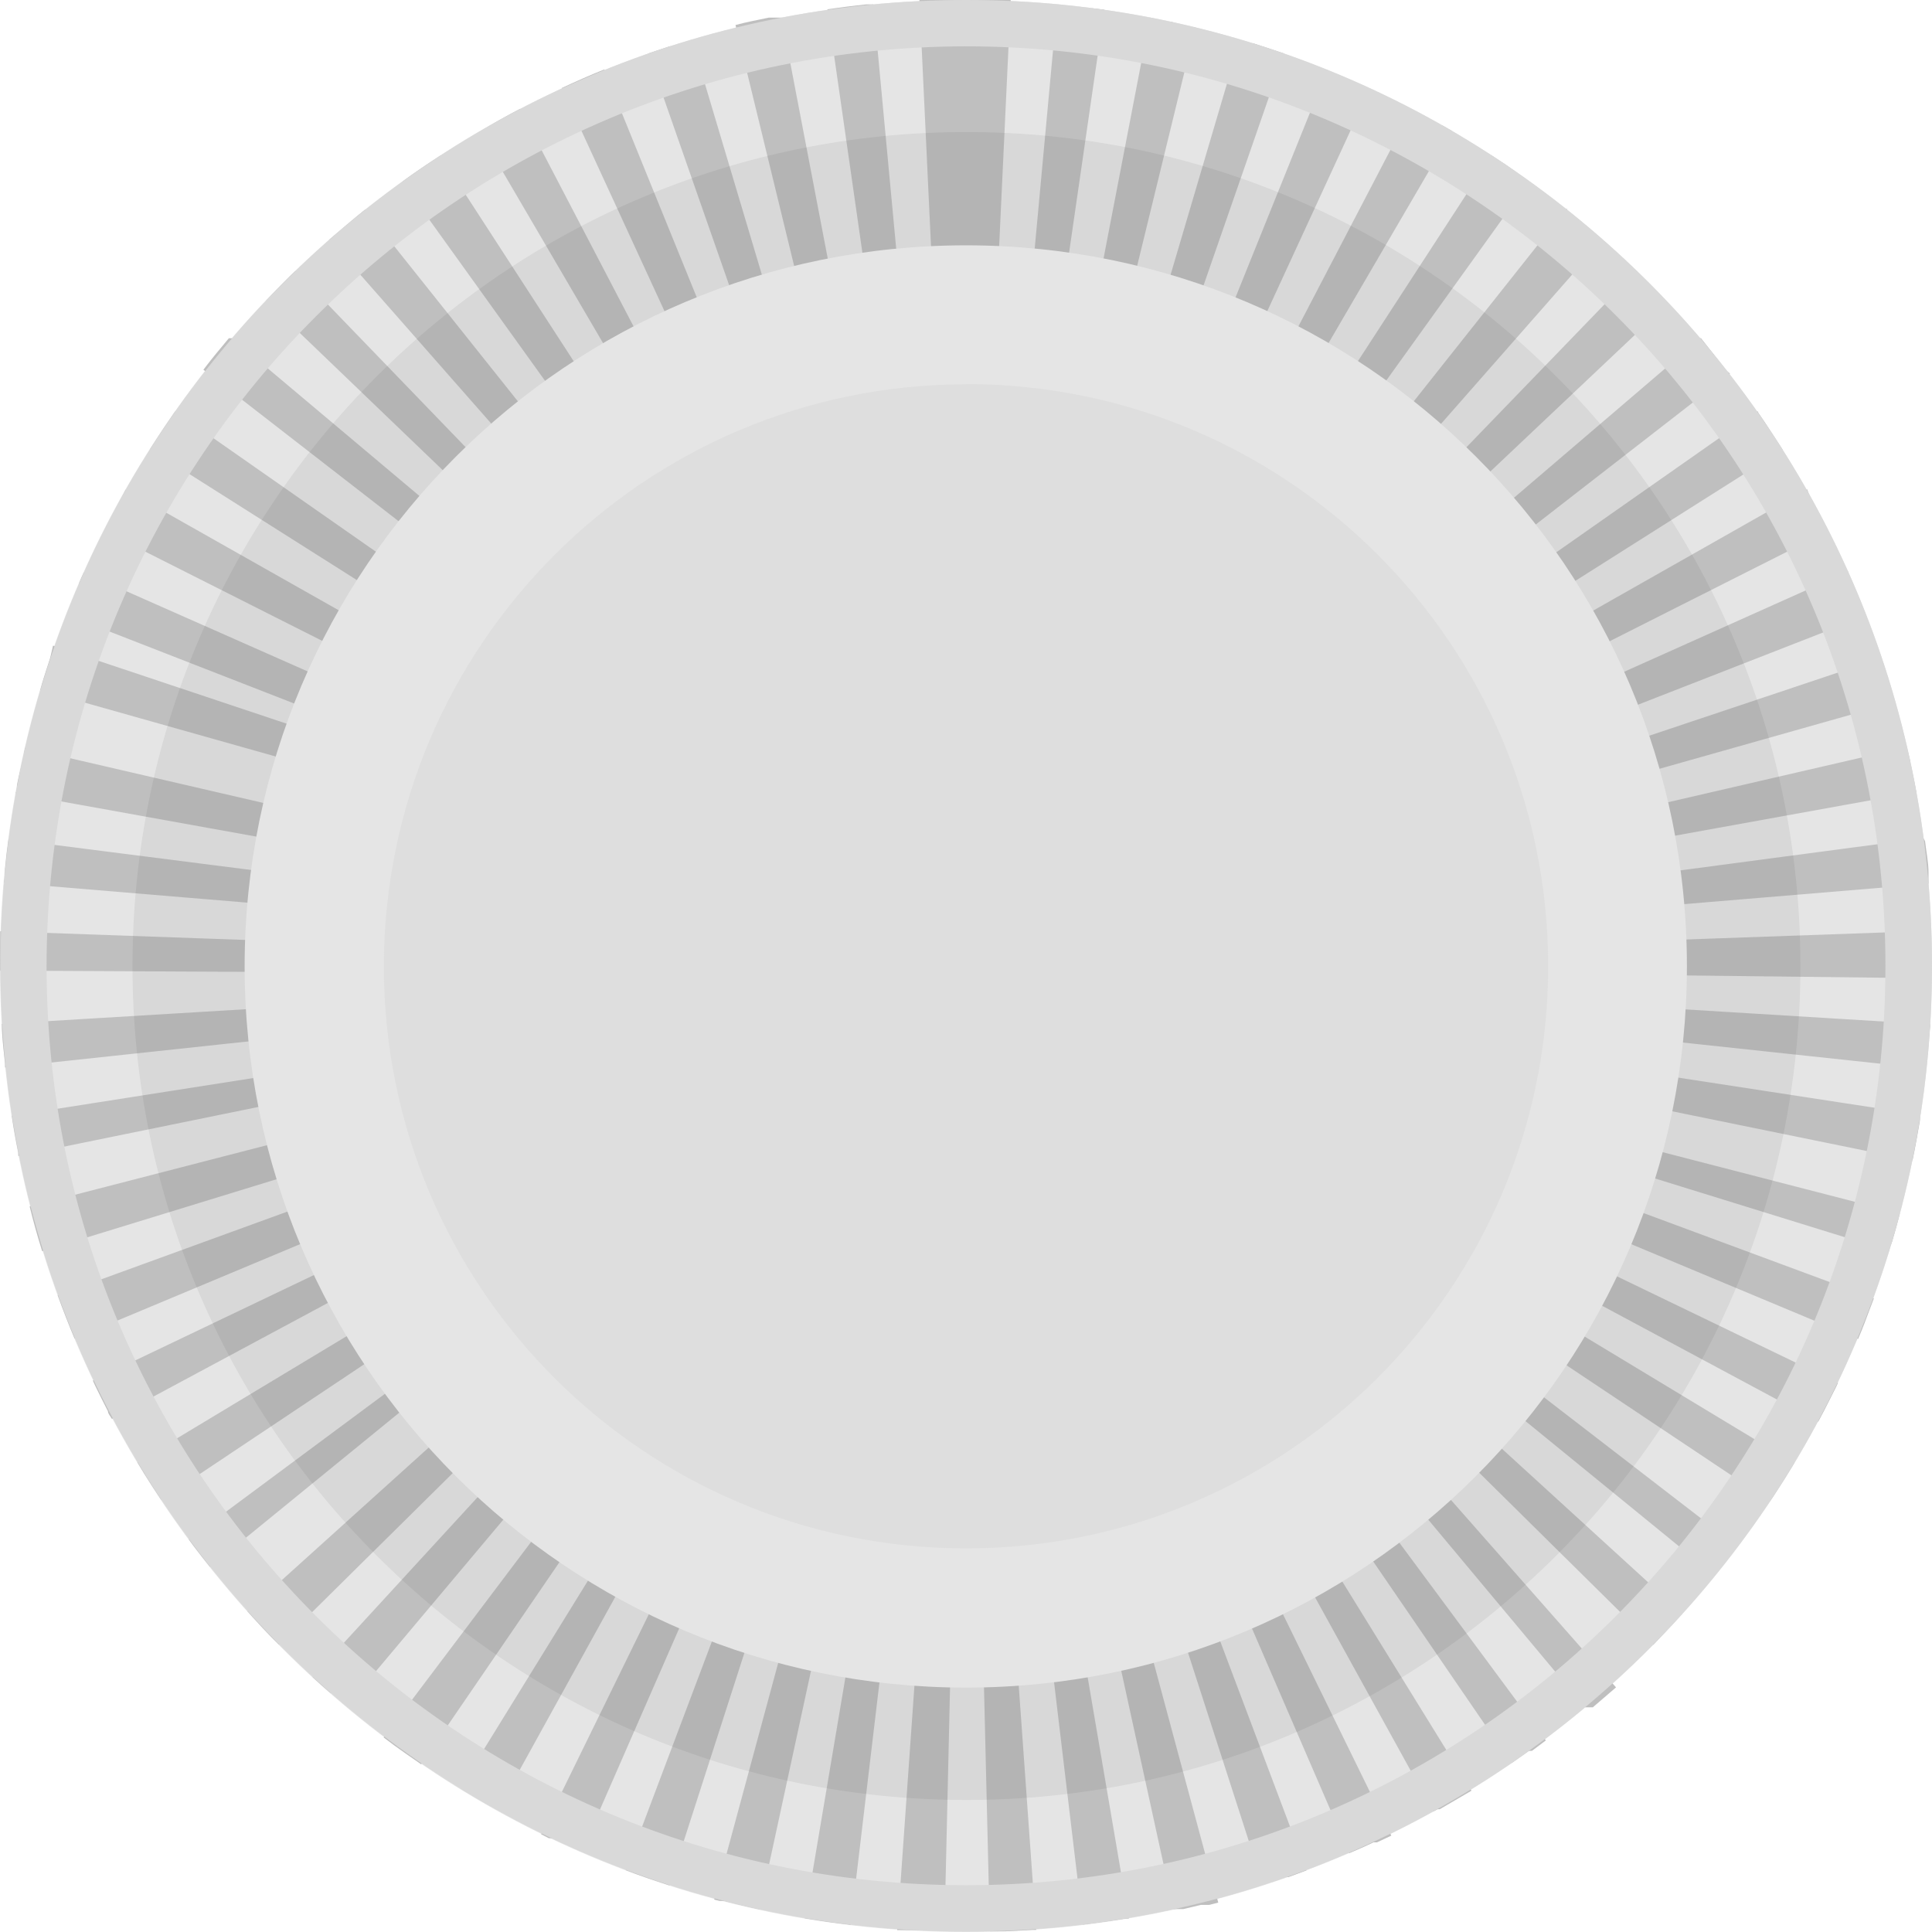
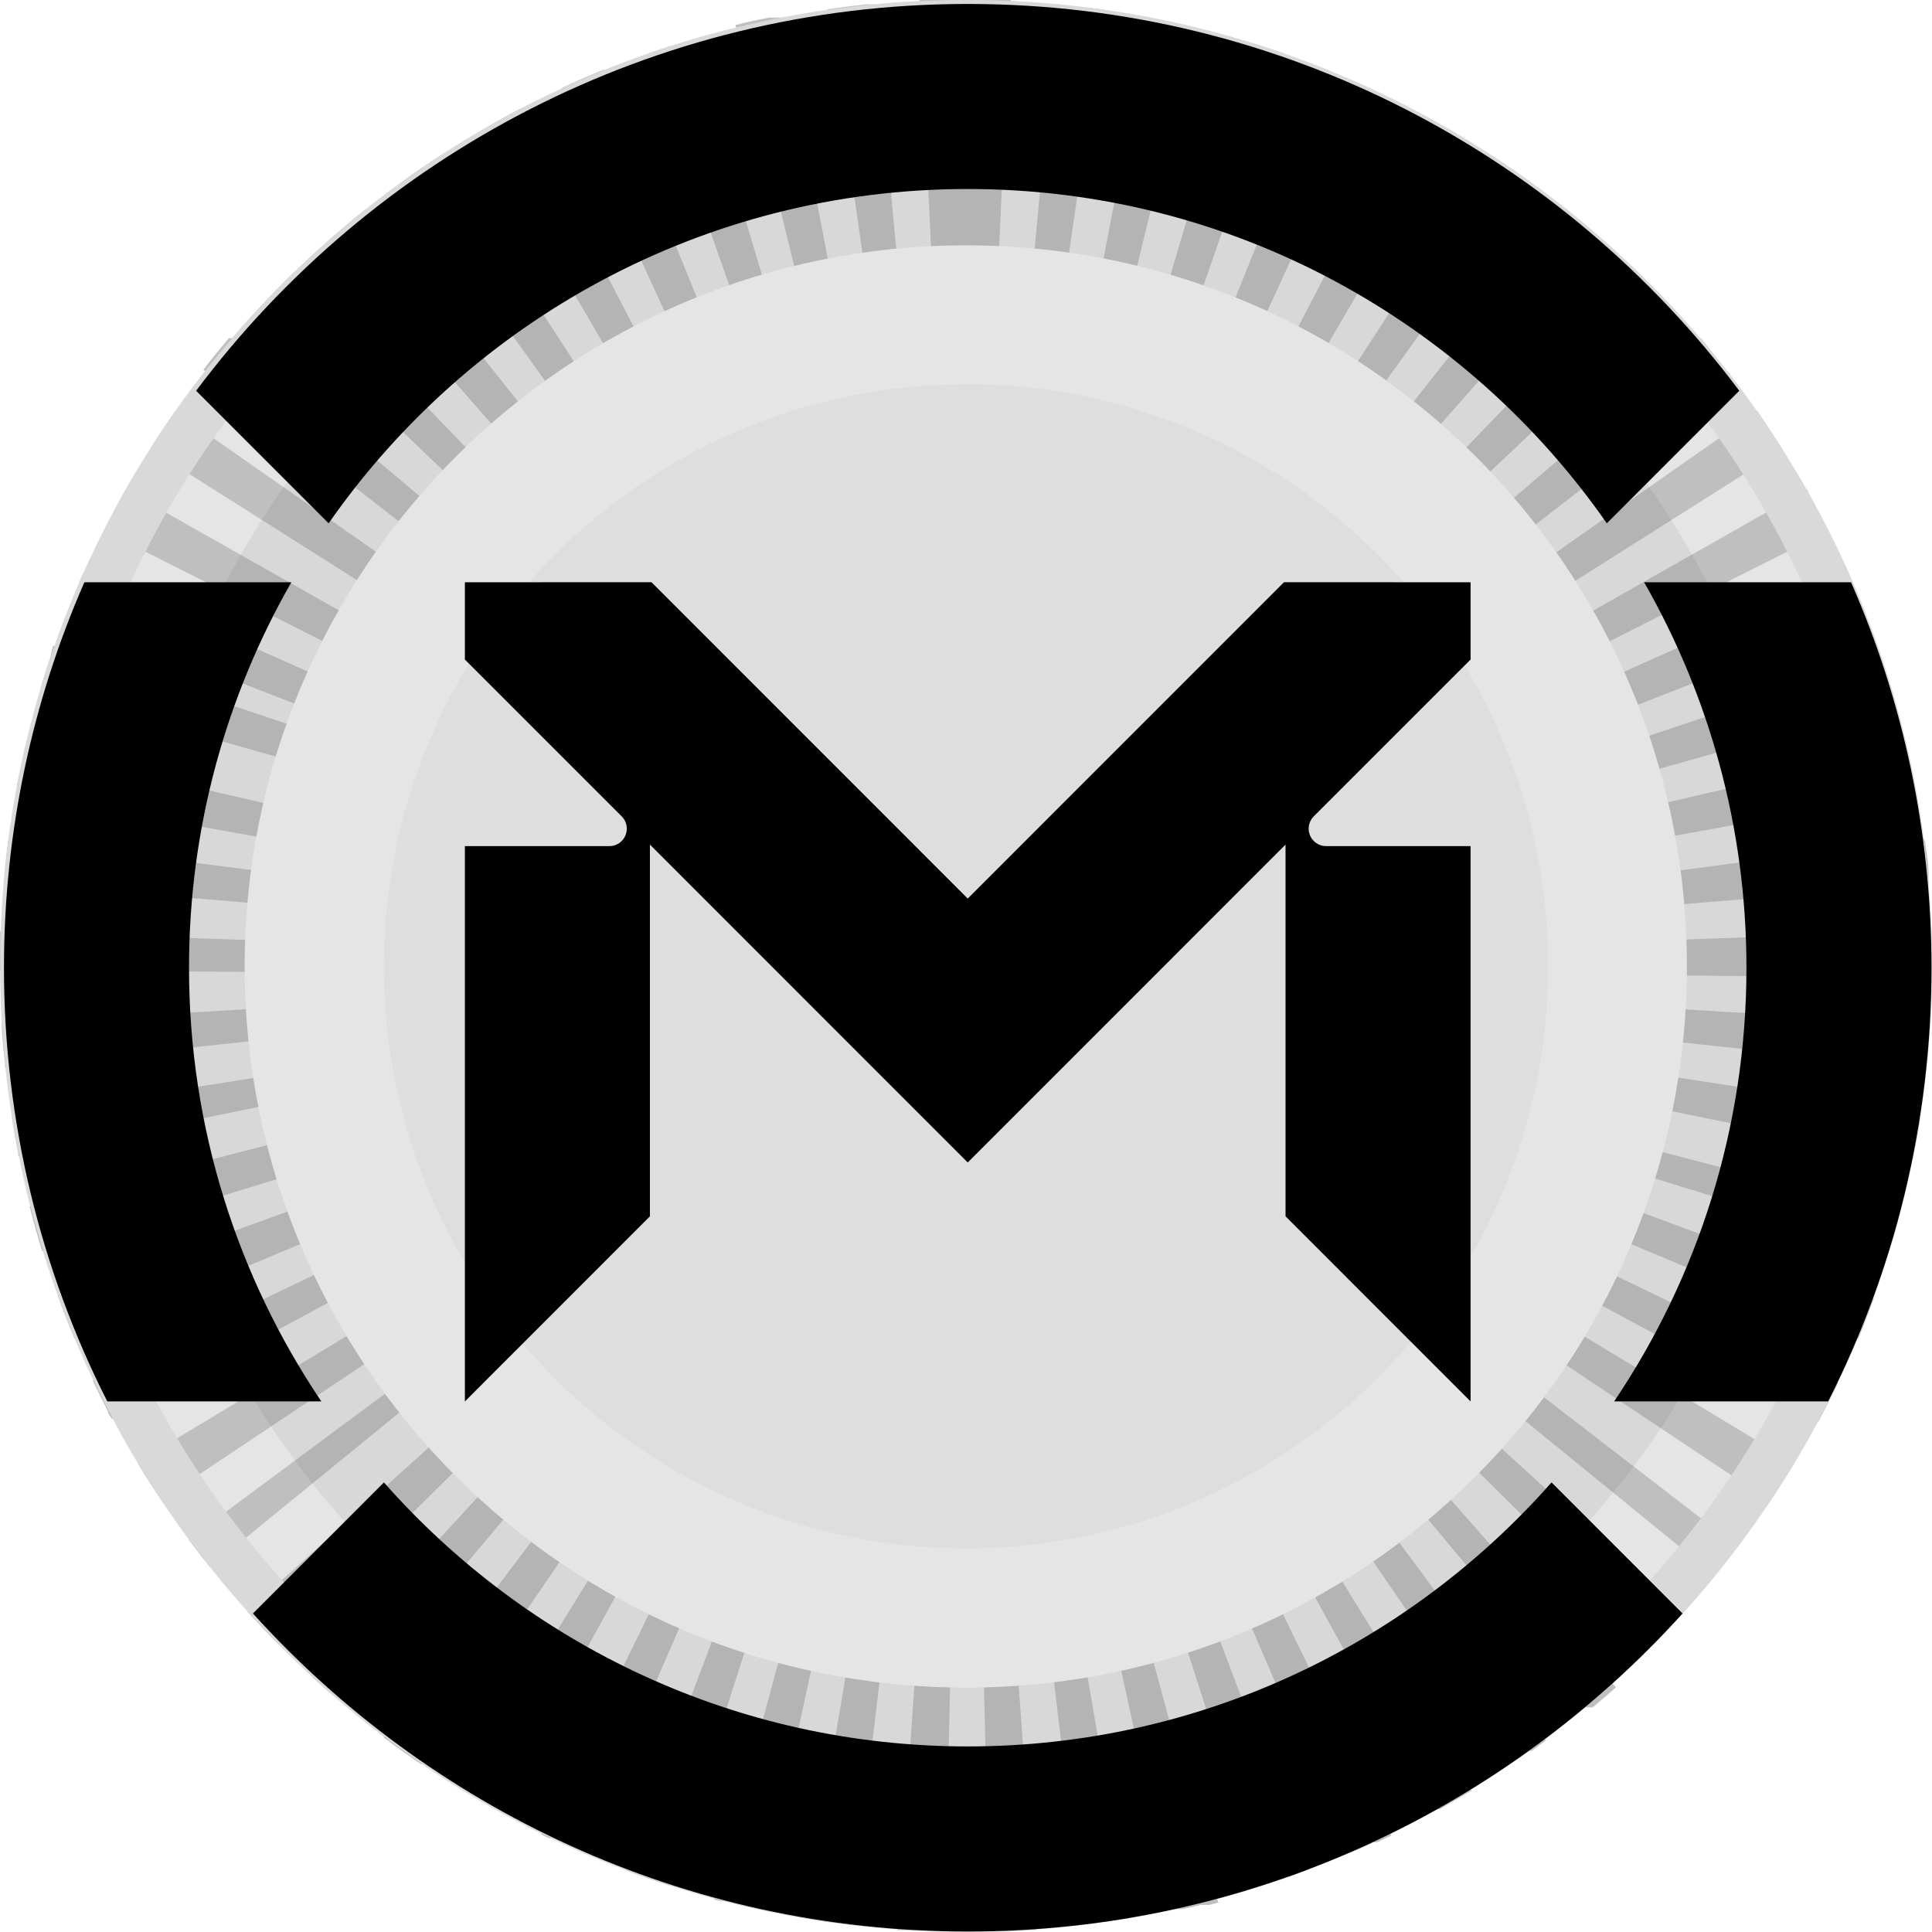
- <svg xmlns="http://www.w3.org/2000/svg" id="Layer_2" data-name="Layer 2" width="83.4" height="83.4" viewBox="0 0 83.4 83.4">
-   <defs>
-     <style>
+ <svg xmlns="http://www.w3.org/2000/svg" id="Layer_2" data-name="Layer 2" width="83.4" height="83.4" viewBox="0 0 83.4 83.4" version="1.1" xml:space="preserve">
+   <defs id="defs1">
+     <style id="style1">
      .cls-1 {
        opacity: .06;
      }

      .cls-2, .cls-3, .cls-4, .cls-5, .cls-6 {
        stroke-width: 0px;
      }

      .cls-3 {
        fill: #dedede;
      }

      .cls-4 {
        fill: #d9d9d9;
      }

      .cls-5 {
        fill: #bfbfbf;
      }

      .cls-6 {
        fill: #e5e5e5;
      }
    </style>
  </defs>
  <g id="Layer_1-2" data-name="Layer 1">
    <g id="LS_pressed" data-name="LS pressed">
-       <g>
-         <path class="cls-6" d="m83.4,41.7c0,23.03-18.67,41.7-41.7,41.7S0,64.73,0,41.7C0,18.67,18.67,0,41.7,0c23.02,0,41.69,18.66,41.7,41.68v.02Z" />
-         <path class="cls-5" d="m41.7,0h-2.01l.94,20h1.07V0Zm-4,.19h-.31c-.56.06-1.12.13-1.67.21l2.84,19.79c.34,0,.69-.09,1-.12L37.7.19Zm-4,.57h-.51c-.48.1-1,.2-1.44.32l4.73,19.43c.34-.08.68-.16,1-.22L33.74.76h-.04Zm-3.88,1l-.8.24h-.11l-.93.31,6.6,18.88c.32-.11.65-.22,1-.31L29.86,1.71l-.04.05Zm-3.74,1.24c-.62.25-1.23.52-1.83.8l8.38,18.2c.31-.15.63-.29,1-.42L26.08,3Zm-3.63,1.7c-.59.31-1.17.63-1.75,1l10.09,17.24c.3-.18.6-.35.91-.51L22.45,4.7Zm-3.44,2.02c-.56.36-1.11.73-1.65,1.13l11.65,16.22c.29-.2.57-.4.87-.59L19.01,6.72Zm-3.25,2.33c-.53.42-1,.85-1.54,1.29l13.19,15c.26-.23.53-.45.8-.67l-12.45-15.62Zm-3,2.64c-.29.27-.56.55-.84.84h0l-.43.45,14.42,13.84c.23-.25.48-.5.73-.74l-13.89-14.39h.01Zm-2.75,2.91h-.13c-.38.45-.75.9-1.1,1.36h0l15.8,12.26c.21-.27.43-.54.66-.81l-15.23-12.81Zm-2.45,3.16l-.16.24h0c-.32.46-.62.92-.92,1.39l16.9,10.7c.18-.29.38-.59.58-.87L7.56,17.76Zm-2.14,3.38l-.41.86h0l-.49.93,17.85,9c.16-.31.32-.62.5-.92L5.42,21.14Zm-1.8,3.57c-.07.15-.14.3-.2.45h0v.06h0s0,.04,0,.06h0c-.18.42-.36.84-.52,1.27l18.63,7.26c.13-.32.26-.64.4-1L3.62,24.71Zm-1.46,3.72c-.09.27-.17.54-.26.81h0c-.06.18-.11.36-.16.55l19.25,5.43c.09-.33.19-.67.3-1L2.29,27.87l-.13.56Zm-1.08,3.85c-.07.53-.24,1.06-.34,1.59,0,.13,0,.25-.07.37l19.69,3.55c.06-.34.13-.68.2-1L1.08,32.28Zm-.71,3.94c-.06.42-.11.85-.15,1.28H.22c0,.2,0,.39-.05.59l19.93,1.66c0-.35.07-.7.11-1L.37,36.22ZM.01,40.2v1H.01v.06H.01v.24H.01v.4l20,.1v-1.09L.01,40.2Zm20,2.8L.08,44.2c0,.57.08,1.14.14,1.7H.22c0,.06,0,.12,0,.18l19.88-2.13c0-.34-.06-.69-.08-1v.05Zm.22,2.08L.51,48.17h0c.08.53.17,1.05.28,1.57h0v.16l19.59-4c-.06-.34-.13-.68-.18-1l.03.18Zm.42,2L1.28,52.08c.16.65.34,1.29.54,1.93l19.19-5.89c-.1-.33-.2-.67-.28-1l-.08-.04Zm.61,2l-18.77,6.83c.23.63.47,1.25.73,1.87l18.45-7.72c-.13-.32-.26-.64-.37-1l-.04.02Zm.79,1.9l-18.04,8.62.1.22h0c.18.37.36.73.55,1.1h0c0,.11.11.22.17.33l17.62-9.46c-.16-.31-.32-.62-.47-.93l.07.12Zm1,1.83l-17.12,10.31.29.48h0c.24.38.49.77.74,1.14l16.63-11.1c-.19-.29-.38-.58-.55-.88v.05Zm1.15,1.73l-16.05,11.91.22.3h0c.23.3.46.6.7.89l15.5-12.64c-.22-.27-.43-.55-.64-.83l.27.37Zm1.32,1.62l-14.84,13.39c.44.49.9,1,1.37,1.45l14.22-14.06c-.24-.24-.49-.5-.72-.76l-.03-.02Zm1.49,1.51l-13.52,14.72c.25.23.5.46.76.68h.06l.66.57,12.84-15.28c-.27-.22-.53-.46-.79-.69h0Zm1.62,1.33l-12.07,16c.3.23.61.46.93.68l.69.48,11.29-16.5c-.28-.2-.57-.4-.84-.61v-.05Zm1.72,1.18l-10.49,17,.1.07h0c.5.3,1,.6,1.52.88h0l9.67-17.51c-.31-.17-.61-.34-.9-.52l.1.08Zm1.82,1l-8.81,18,.33.17h.16c.42.2.84.39,1.26.57l8-18.3c-.32-.13-.64-.28-.94-.43h0Zm1.9.82l-7.06,18.73c.62.24,1.25.45,1.89.66l6.12-19-1-.34.05-.05Zm2,.63l-5.24,19.37.24.06h.21c.49.13.99.25,1.5.36l4.23-19.54c-.34-.07-.68-.15-1-.24h.06Zm2,.44l-3.33,19.74c.5.08,1,.16,1.51.22l.47.06,2.36-19.86c-.34,0-.69-.09-1-.15h0Zm2.07.25l-1.41,20h2.04l.46-20h-1.09Zm3.16,0l-1.05.05.48,20h.69l1.18-.06h.13l-1.43-20h0Zm2.08-.25c-.34.06-.69.11-1,.15l2.37,19.86c.61-.08,1.22-.16,1.83-.26h.15l-3.37-19.74h.02Zm2-.44c-.33.09-.67.17-1,.24l4.27,19.54h.43l.76-.18h.36l.39-.1-5.2-19.32v-.18Zm2-.63l-1,.34,6.13,19,.92-.31h.19l.78-.29-7.06-18.74h.04Zm1.91-.83l-1,.44,7.95,18.39c.35-.15.7-.3,1.05-.47h.15l.62-.29-8.81-18,.04-.07Zm1.81-1c-.29.18-.59.36-.89.52l9.66,17.51.18-.1h.1l1.37-.8-10.5-17,.08-.13Zm1.68-1.17c-.27.21-.56.42-.84.61l11.3,16.5.75-.53h.14l.6-.45-11.95-16.13Zm1.61-1.34c-.26.24-.52.47-.79.69l12.82,15.35h.34l1-.86h0l-13.37-15.18Zm1.47-1.49c-.23.26-.48.52-.72.77l14.23,14.06h0l.93-1h0c.1-.12.21-.24.32-.35,0,0-14.76-13.48-14.76-13.48Zm1.32-1.61c-.21.27-.42.55-.64.82l15.47,12.62h0c.21-.26.42-.52.62-.79h0c.11-.16.23-.31.35-.47,0,0-15.8-12.18-15.8-12.18Zm1.15-1.74c-.17.3-.36.59-.55.88l16.63,11.1.14-.21h0c.31-.47.61-.95.9-1.43h0s-17.12-10.34-17.12-10.34Zm1-1.83c-.14.32-.3.63-.46.93l17.62,9.45.27-.51.42-.83h0c.06-.11.11-.22.16-.33l-18.03-8.7h.02Zm.8-1.9c-.12.32-.24.64-.37,1l18.45,7.71c.1-.23.19-.46.28-.69h0c.13-.36.27-.71.4-1.06l-18.78-6.96h.02Zm.61-2c-.09.33-.18.67-.28,1l19.09,5.91c0-.14.08-.27.13-.41h0c.12-.4.23-.81.33-1.21l-19.37-5,.1-.29Zm.41-2c-.05.34-.11.67-.18,1l19.59,4c.12-.57.22-1.15.32-1.72,0-.08,0-.17,0-.25l-19.75-3.03h.02Zm.21-2.09c0,.35-.05.7-.09,1l19.89,2.13c0-.24,0-.47.07-.71h0c0-.38.06-.76.09-1.14v-.06l-19.96-1.22Zm20-2.82l-20,.71v1.11l20,.23v-.43h0v-.09h0v-.17h0v-.34h0v-.44h0v-.09h0v-.15h0c0-.09,0-.18,0-.27v-.07Zm-.33-4l-19.82,2.63c0,.34.08.69.11,1l19.93-1.66v-.47h0c0-.46-.1-.92-.15-1.37l-.07-.13Zm-.72-3.93l-19.48,4.5.21,1,19.68-3.56c-.06-.31-.12-.63-.19-.95h0l-.07-.32h0v-.06h0l-.06-.24-.09-.37Zm-1.08-3.85l-19,6.36c.11.33.21.66.3,1l19.25-5.44h0c-.14-.49-.29-1-.45-1.46h0c0-.1-.07-.19-.1-.29v-.17Zm-1.46-3.73l-18.25,8.18c.14.32.28.64.4,1l18.63-7.27c-.24-.62-.5-1.24-.77-1.85v-.06Zm-1.76-3.55l-17.42,9.88c.17.3.33.61.49.92l17.84-9c-.26-.52-.54-1-.82-1.55h0l-.09-.25Zm-2.14-3.37l-16.4,11.5c.2.28.4.57.58.86l16.9-10.7-.13-.2h0c-.21-.33-.43-.66-.65-1h0l-.26-.38-.04-.08Zm-2.45-3.16l-15.2,13c.23.26.45.53.66.81l15.8-12.27-.15-.13h0l-.12-.15-.99-1.26Zm-2.75-2.91l-13.91,14.4c.25.24.5.49.73.74l14.52-13.72h0c-.46-.49-.93-1-1.41-1.42h.07Zm-3.04-2.68l-12.45,15.7c.28.21.55.44.81.67l13.18-15-.23-.21h0c-.41-.35-.83-.7-1.26-1l-.05-.16Zm-3.24-2.29l-10.9,16.77c.29.19.58.38.86.59l11.66-16.23-.46-.33h0l-.54-.39h0l-.55-.36-.07-.05Zm-3.45-2l-9.24,17.72.91.5,10.08-17.27-.44-.25h-.05c-.4-.23-.81-.44-1.21-.66l-.05-.04Zm-3.64-1.71l-7.48,18.56.95.41L59.14,3.81h-.31c-.5-.23-1-.44-1.53-.65v-.16Zm-3.77-1.3l-5.66,19.18,1,.32,6.56-18.89-1.33-.44h-.15l-.42-.13v-.04Zm-3.89-.94l-3.78,19.63,1,.22L51.6,1.18h-.23l-.82-.24h-.24l-.67-.18Zm-4-.57l-1.84,19.91c.34,0,.69.07,1,.12L47.67.42l-.5-.06h-.16l-.9-.1h-.37l-.1-.07ZM41.64,0v20h1.05L43.63,0h-1.99Z" />
+       <g id="g2">
+         <path class="cls-6" d="m83.4,41.7c0,23.03-18.67,41.7-41.7,41.7S0,64.73,0,41.7C0,18.67,18.67,0,41.7,0c23.02,0,41.69,18.66,41.7,41.68v.02Z" id="path1" />
+         <path class="cls-5" d="m41.7,0h-2.01l.94,20h1.07V0Zm-4,.19h-.31c-.56.06-1.12.13-1.67.21l2.84,19.79c.34,0,.69-.09,1-.12L37.7.19Zm-4,.57h-.51c-.48.1-1,.2-1.44.32l4.73,19.43c.34-.08.68-.16,1-.22L33.74.76h-.04Zm-3.88,1l-.8.24h-.11l-.93.31,6.6,18.88c.32-.11.65-.22,1-.31L29.86,1.71l-.04.05Zm-3.74,1.24c-.62.25-1.23.52-1.83.8l8.38,18.2c.31-.15.63-.29,1-.42L26.08,3Zm-3.63,1.7c-.59.31-1.17.63-1.75,1l10.09,17.24c.3-.18.6-.35.91-.51L22.45,4.7Zm-3.44,2.02c-.56.36-1.11.73-1.65,1.13l11.65,16.22c.29-.2.57-.4.87-.59L19.01,6.72Zm-3.25,2.33c-.53.42-1,.85-1.54,1.29l13.19,15c.26-.23.53-.45.8-.67l-12.45-15.62Zm-3,2.64c-.29.27-.56.55-.84.84h0l-.43.45,14.42,13.84c.23-.25.48-.5.73-.74l-13.89-14.39h.01Zm-2.75,2.91h-.13c-.38.45-.75.9-1.1,1.36h0l15.8,12.26c.21-.27.43-.54.66-.81l-15.23-12.81Zm-2.45,3.16l-.16.24h0c-.32.46-.62.92-.92,1.39l16.9,10.7c.18-.29.38-.59.58-.87L7.56,17.76Zm-2.14,3.38l-.41.86h0l-.49.93,17.85,9c.16-.31.32-.62.5-.92L5.42,21.14Zm-1.8,3.57c-.07.15-.14.3-.2.45h0v.06h0s0,.04,0,.06h0c-.18.42-.36.84-.52,1.27l18.63,7.26c.13-.32.26-.64.4-1L3.62,24.71Zm-1.46,3.72c-.09.27-.17.54-.26.81h0c-.06.18-.11.36-.16.55l19.25,5.43c.09-.33.19-.67.3-1L2.29,27.87l-.13.56Zm-1.08,3.85c-.07.53-.24,1.06-.34,1.59,0,.13,0,.25-.07.37l19.69,3.55c.06-.34.13-.68.2-1L1.08,32.28Zm-.71,3.94c-.06.42-.11.85-.15,1.28H.22c0,.2,0,.39-.05.59l19.93,1.66c0-.35.07-.7.11-1L.37,36.22ZM.01,40.2v1H.01v.06H.01v.24H.01v.4l20,.1v-1.09L.01,40.2Zm20,2.8L.08,44.2c0,.57.08,1.14.14,1.7H.22c0,.06,0,.12,0,.18l19.88-2.13c0-.34-.06-.69-.08-1v.05Zm.22,2.08L.51,48.17h0c.08.53.17,1.05.28,1.57h0v.16l19.59-4c-.06-.34-.13-.68-.18-1l.03.18Zm.42,2L1.28,52.08c.16.65.34,1.29.54,1.93l19.19-5.89c-.1-.33-.2-.67-.28-1l-.08-.04Zm.61,2l-18.77,6.83c.23.63.47,1.25.73,1.87l18.45-7.72c-.13-.32-.26-.64-.37-1l-.04.02Zm.79,1.9l-18.04,8.62.1.22h0c.18.37.36.73.55,1.1h0c0,.11.11.22.17.33l17.62-9.46c-.16-.31-.32-.62-.47-.93l.07.12Zm1,1.83l-17.12,10.31.29.48h0c.24.38.49.77.74,1.14l16.63-11.1c-.19-.29-.38-.58-.55-.88v.05Zm1.15,1.73l-16.05,11.91.22.3h0c.23.3.46.6.7.89l15.5-12.64c-.22-.27-.43-.55-.64-.83l.27.37Zm1.32,1.62l-14.84,13.39c.44.49.9,1,1.37,1.45l14.22-14.06c-.24-.24-.49-.5-.72-.76l-.03-.02Zm1.49,1.51l-13.52,14.72c.25.23.5.46.76.68h.06l.66.57,12.84-15.28c-.27-.22-.53-.46-.79-.69h0Zm1.62,1.33l-12.07,16c.3.23.61.46.93.68l.69.48,11.29-16.5c-.28-.2-.57-.4-.84-.61v-.05Zm1.72,1.18l-10.49,17,.1.07h0c.5.3,1,.6,1.52.88h0l9.67-17.51c-.31-.17-.61-.34-.9-.52l.1.08Zm1.82,1l-8.81,18,.33.17h.16c.42.2.84.39,1.26.57l8-18.3c-.32-.13-.64-.28-.94-.43h0Zm1.9.82l-7.06,18.73c.62.24,1.25.45,1.89.66l6.12-19-1-.34.05-.05Zm2,.63l-5.24,19.37.24.06h.21c.49.13.99.25,1.5.36l4.23-19.54c-.34-.07-.68-.15-1-.24h.06Zm2,.44l-3.33,19.74c.5.08,1,.16,1.51.22l.47.06,2.36-19.86c-.34,0-.69-.09-1-.15h0Zm2.07.25l-1.41,20h2.04l.46-20h-1.09Zm3.16,0l-1.05.05.48,20h.69l1.18-.06h.13l-1.43-20h0Zm2.08-.25c-.34.06-.69.11-1,.15l2.37,19.86c.61-.08,1.22-.16,1.83-.26h.15l-3.37-19.74h.02Zm2-.44c-.33.09-.67.17-1,.24l4.27,19.54h.43l.76-.18h.36l.39-.1-5.2-19.32v-.18Zm2-.63l-1,.34,6.13,19,.92-.31h.19l.78-.29-7.06-18.74h.04Zm1.91-.83l-1,.44,7.95,18.39c.35-.15.7-.3,1.05-.47h.15l.62-.29-8.81-18,.04-.07Zm1.81-1c-.29.18-.59.36-.89.52l9.66,17.51.18-.1h.1l1.37-.8-10.5-17,.08-.13Zm1.68-1.17c-.27.21-.56.42-.84.61l11.3,16.5.75-.53h.14l.6-.45-11.95-16.13Zm1.61-1.34c-.26.24-.52.47-.79.69l12.82,15.35h.34l1-.86h0l-13.37-15.18Zm1.47-1.49c-.23.26-.48.52-.72.77l14.23,14.06h0l.93-1h0c.1-.12.21-.24.32-.35,0,0-14.76-13.48-14.76-13.48Zm1.32-1.61c-.21.27-.42.55-.64.82l15.47,12.62h0c.21-.26.42-.52.62-.79h0c.11-.16.23-.31.35-.47,0,0-15.8-12.18-15.8-12.18Zm1.15-1.74c-.17.3-.36.59-.55.88l16.63,11.1.14-.21h0c.31-.47.61-.95.9-1.43h0s-17.12-10.34-17.12-10.34Zm1-1.83c-.14.32-.3.63-.46.93l17.62,9.45.27-.51.42-.83h0c.06-.11.11-.22.16-.33l-18.03-8.7h.02Zm.8-1.9c-.12.32-.24.64-.37,1l18.45,7.71c.1-.23.19-.46.28-.69h0c.13-.36.27-.71.4-1.06l-18.78-6.96h.02Zm.61-2c-.09.33-.18.67-.28,1l19.09,5.91c0-.14.08-.27.13-.41h0c.12-.4.23-.81.33-1.21l-19.37-5,.1-.29Zm.41-2c-.05.34-.11.67-.18,1l19.59,4c.12-.57.22-1.15.32-1.72,0-.08,0-.17,0-.25l-19.75-3.03h.02Zm.21-2.09c0,.35-.05.7-.09,1l19.89,2.13c0-.24,0-.47.07-.71h0c0-.38.06-.76.09-1.14v-.06l-19.96-1.22Zm20-2.82l-20,.71v1.11l20,.23v-.43h0v-.09h0v-.17h0v-.34h0v-.44h0v-.09h0v-.15h0c0-.09,0-.18,0-.27v-.07Zm-.33-4l-19.82,2.63c0,.34.08.69.11,1l19.93-1.66v-.47h0c0-.46-.1-.92-.15-1.37l-.07-.13Zm-.72-3.93l-19.48,4.5.21,1,19.68-3.56c-.06-.31-.12-.63-.19-.95h0l-.07-.32h0v-.06h0l-.06-.24-.09-.37Zm-1.08-3.85l-19,6.36c.11.33.21.66.3,1l19.25-5.44h0c-.14-.49-.29-1-.45-1.46h0c0-.1-.07-.19-.1-.29v-.17Zm-1.46-3.73l-18.25,8.18c.14.32.28.64.4,1l18.63-7.27c-.24-.62-.5-1.24-.77-1.85v-.06Zm-1.76-3.55l-17.42,9.88c.17.3.33.61.49.92l17.84-9c-.26-.52-.54-1-.82-1.55h0l-.09-.25Zm-2.14-3.37l-16.4,11.5c.2.28.4.57.58.86l16.9-10.7-.13-.2h0c-.21-.33-.43-.66-.65-1h0l-.26-.38-.04-.08Zm-2.45-3.16l-15.2,13c.23.26.45.53.66.81l15.8-12.27-.15-.13h0l-.12-.15-.99-1.26Zm-2.75-2.91l-13.91,14.4c.25.24.5.49.73.74l14.52-13.72h0c-.46-.49-.93-1-1.41-1.42h.07Zm-3.04-2.68l-12.45,15.7c.28.21.55.44.81.67l13.18-15-.23-.21h0c-.41-.35-.83-.7-1.26-1l-.05-.16Zm-3.24-2.29l-10.9,16.77c.29.19.58.38.86.59l11.66-16.23-.46-.33h0l-.54-.39h0l-.55-.36-.07-.05Zm-3.45-2l-9.24,17.72.91.5,10.08-17.27-.44-.25h-.05c-.4-.23-.81-.44-1.21-.66l-.05-.04Zm-3.64-1.71l-7.48,18.56.95.41L59.14,3.81h-.31c-.5-.23-1-.44-1.53-.65v-.16Zm-3.77-1.3l-5.66,19.18,1,.32,6.56-18.89-1.33-.44h-.15l-.42-.13v-.04Zm-3.89-.94l-3.78,19.63,1,.22L51.6,1.18h-.23l-.82-.24h-.24l-.67-.18Zm-4-.57l-1.84,19.91c.34,0,.69.07,1,.12L47.67.42l-.5-.06h-.16l-.9-.1h-.37l-.1-.07ZM41.64,0v20h1.05L43.63,0h-1.99Z" id="path2" />
      </g>
-       <path class="cls-4" d="m41.7,2c21.92,0,39.69,17.77,39.69,39.69s-17.77,39.69-39.69,39.69S2.02,63.62,2.01,41.7C2.04,19.79,19.79,2.03,41.7,2M41.7,0C18.68,0,.01,18.68.02,41.7c0,23.02,18.68,41.69,41.7,41.68,23.02,0,41.67-18.66,41.68-41.68C83.41,18.68,64.74,0,41.72,0c0,0-.01,0-.02,0Z" />
-       <g class="cls-1">
-         <path class="cls-2" d="m77.72,41.7c0,19.88-16.12,36-36,36S5.72,61.58,5.72,41.7,21.84,5.7,41.72,5.7s36,16.12,36,36Z" />
+       <path class="cls-4" d="m41.7,2c21.92,0,39.69,17.77,39.69,39.69s-17.77,39.69-39.69,39.69S2.02,63.62,2.01,41.7C2.04,19.79,19.79,2.03,41.7,2M41.7,0C18.68,0,.01,18.68.02,41.7c0,23.02,18.68,41.69,41.7,41.68,23.02,0,41.67-18.66,41.68-41.68C83.41,18.68,64.74,0,41.72,0c0,0-.01,0-.02,0Z" id="path3" />
+       <g class="cls-1" id="g4">
+         <path class="cls-2" d="m77.72,41.7c0,19.88-16.12,36-36,36S5.72,61.58,5.72,41.7,21.84,5.7,41.72,5.7s36,16.12,36,36Z" id="path4" />
      </g>
-       <g>
-         <path class="cls-3" d="m41.7,69.83c-15.54,0-28.13-12.58-28.14-28.12,0-15.54,12.58-28.13,28.12-28.14,15.54,0,28.13,12.58,28.14,28.12h0c-.02,15.54-12.59,28.12-28.12,28.14Z" />
-         <path class="cls-6" d="m41.7,16.58c13.88,0,25.13,11.25,25.13,25.13s-11.25,25.13-25.13,25.13-25.13-11.25-25.13-25.13c0,0,0,0,0,0,.02-13.87,11.26-25.11,25.13-25.12m0-6c-17.19,0-31.13,13.93-31.14,31.12,0,17.19,13.93,31.13,31.12,31.14s31.13-13.93,31.14-31.12v-.02c0-17.19-13.93-31.12-31.12-31.12Z" />
+       <g id="g6">
+         <path class="cls-3" d="m41.7,69.83c-15.54,0-28.13-12.58-28.14-28.12,0-15.54,12.58-28.13,28.12-28.14,15.54,0,28.13,12.58,28.14,28.12h0c-.02,15.54-12.59,28.12-28.12,28.14Z" id="path5" />
+         <path class="cls-6" d="m41.7,16.58c13.88,0,25.13,11.25,25.13,25.13s-11.25,25.13-25.13,25.13-25.13-11.25-25.13-25.13c0,0,0,0,0,0,.02-13.87,11.26-25.11,25.13-25.12m0-6c-17.19,0-31.13,13.93-31.14,31.12,0,17.19,13.93,31.13,31.12,31.14s31.13-13.93,31.14-31.12v-.02c0-17.19-13.93-31.12-31.12-31.12Z" id="path6" />
      </g>
    </g>
  </g>
+   <g style="fill:none" id="g7" transform="matrix(0.1548774,0,0,0.1548774,0.06679148,0.1706208)">
+     <path id="Vector" d="m 357.447,161.172 52.005,0.022 v 21.532 l -43.7,43.7 c -0.913,0.913 -1.429,2.149 -1.429,3.438 0,2.686 2.182,4.867 4.868,4.867 h 40.261 V 389.51 L 357.876,337.914 V 234.302 l -88.58,88.601 -88.58,-88.601 V 337.914 L 129.141,389.51 V 234.731 h 40.261 c 2.686,0 4.867,-2.181 4.867,-4.867 0,-1.289 -0.516,-2.525 -1.429,-3.438 l -21.85,-21.85 -21.849,-21.85 v -21.532 l 52.005,-0.022 88.15,88.172 z M 80.768,161.194 H 23.09 C 8.67,194.116 0.676,230.455 0.676,268.62 c 0,43.453 10.38,84.541 28.796,120.88 H 89.127 C 65.854,354.944 52.251,313.34 52.251,268.62 c 0,-39.046 10.38,-75.729 28.517,-107.426 z M 269.296,0 C 181.425,0 103.267,42.399 54.228,107.814 l 36.941,36.94 C 130.409,88.473 195.63,51.575 269.296,51.575 c 73.667,0 138.888,36.898 178.128,93.179 l 36.919,-36.94 C 435.304,42.399 357.167,0 269.296,0 Z m 246.207,161.194 h -57.678 c 18.137,31.697 28.516,68.38 28.516,107.426 0,44.72 -13.602,86.324 -36.876,120.88 h 59.655 c 18.417,-36.339 28.797,-77.427 28.797,-120.88 0,-38.165 -7.995,-74.504 -22.414,-107.426 z m -83.487,250.891 c -39.799,45.096 -97.993,73.581 -162.72,73.581 -64.727,0 -122.921,-28.495 -162.719,-73.581 l -36.511,36.522 c 49.19,54.401 120.288,88.645 199.23,88.645 78.942,0 150.041,-34.244 199.231,-88.645 z" fill="#000000" />
+   </g>
</svg>
